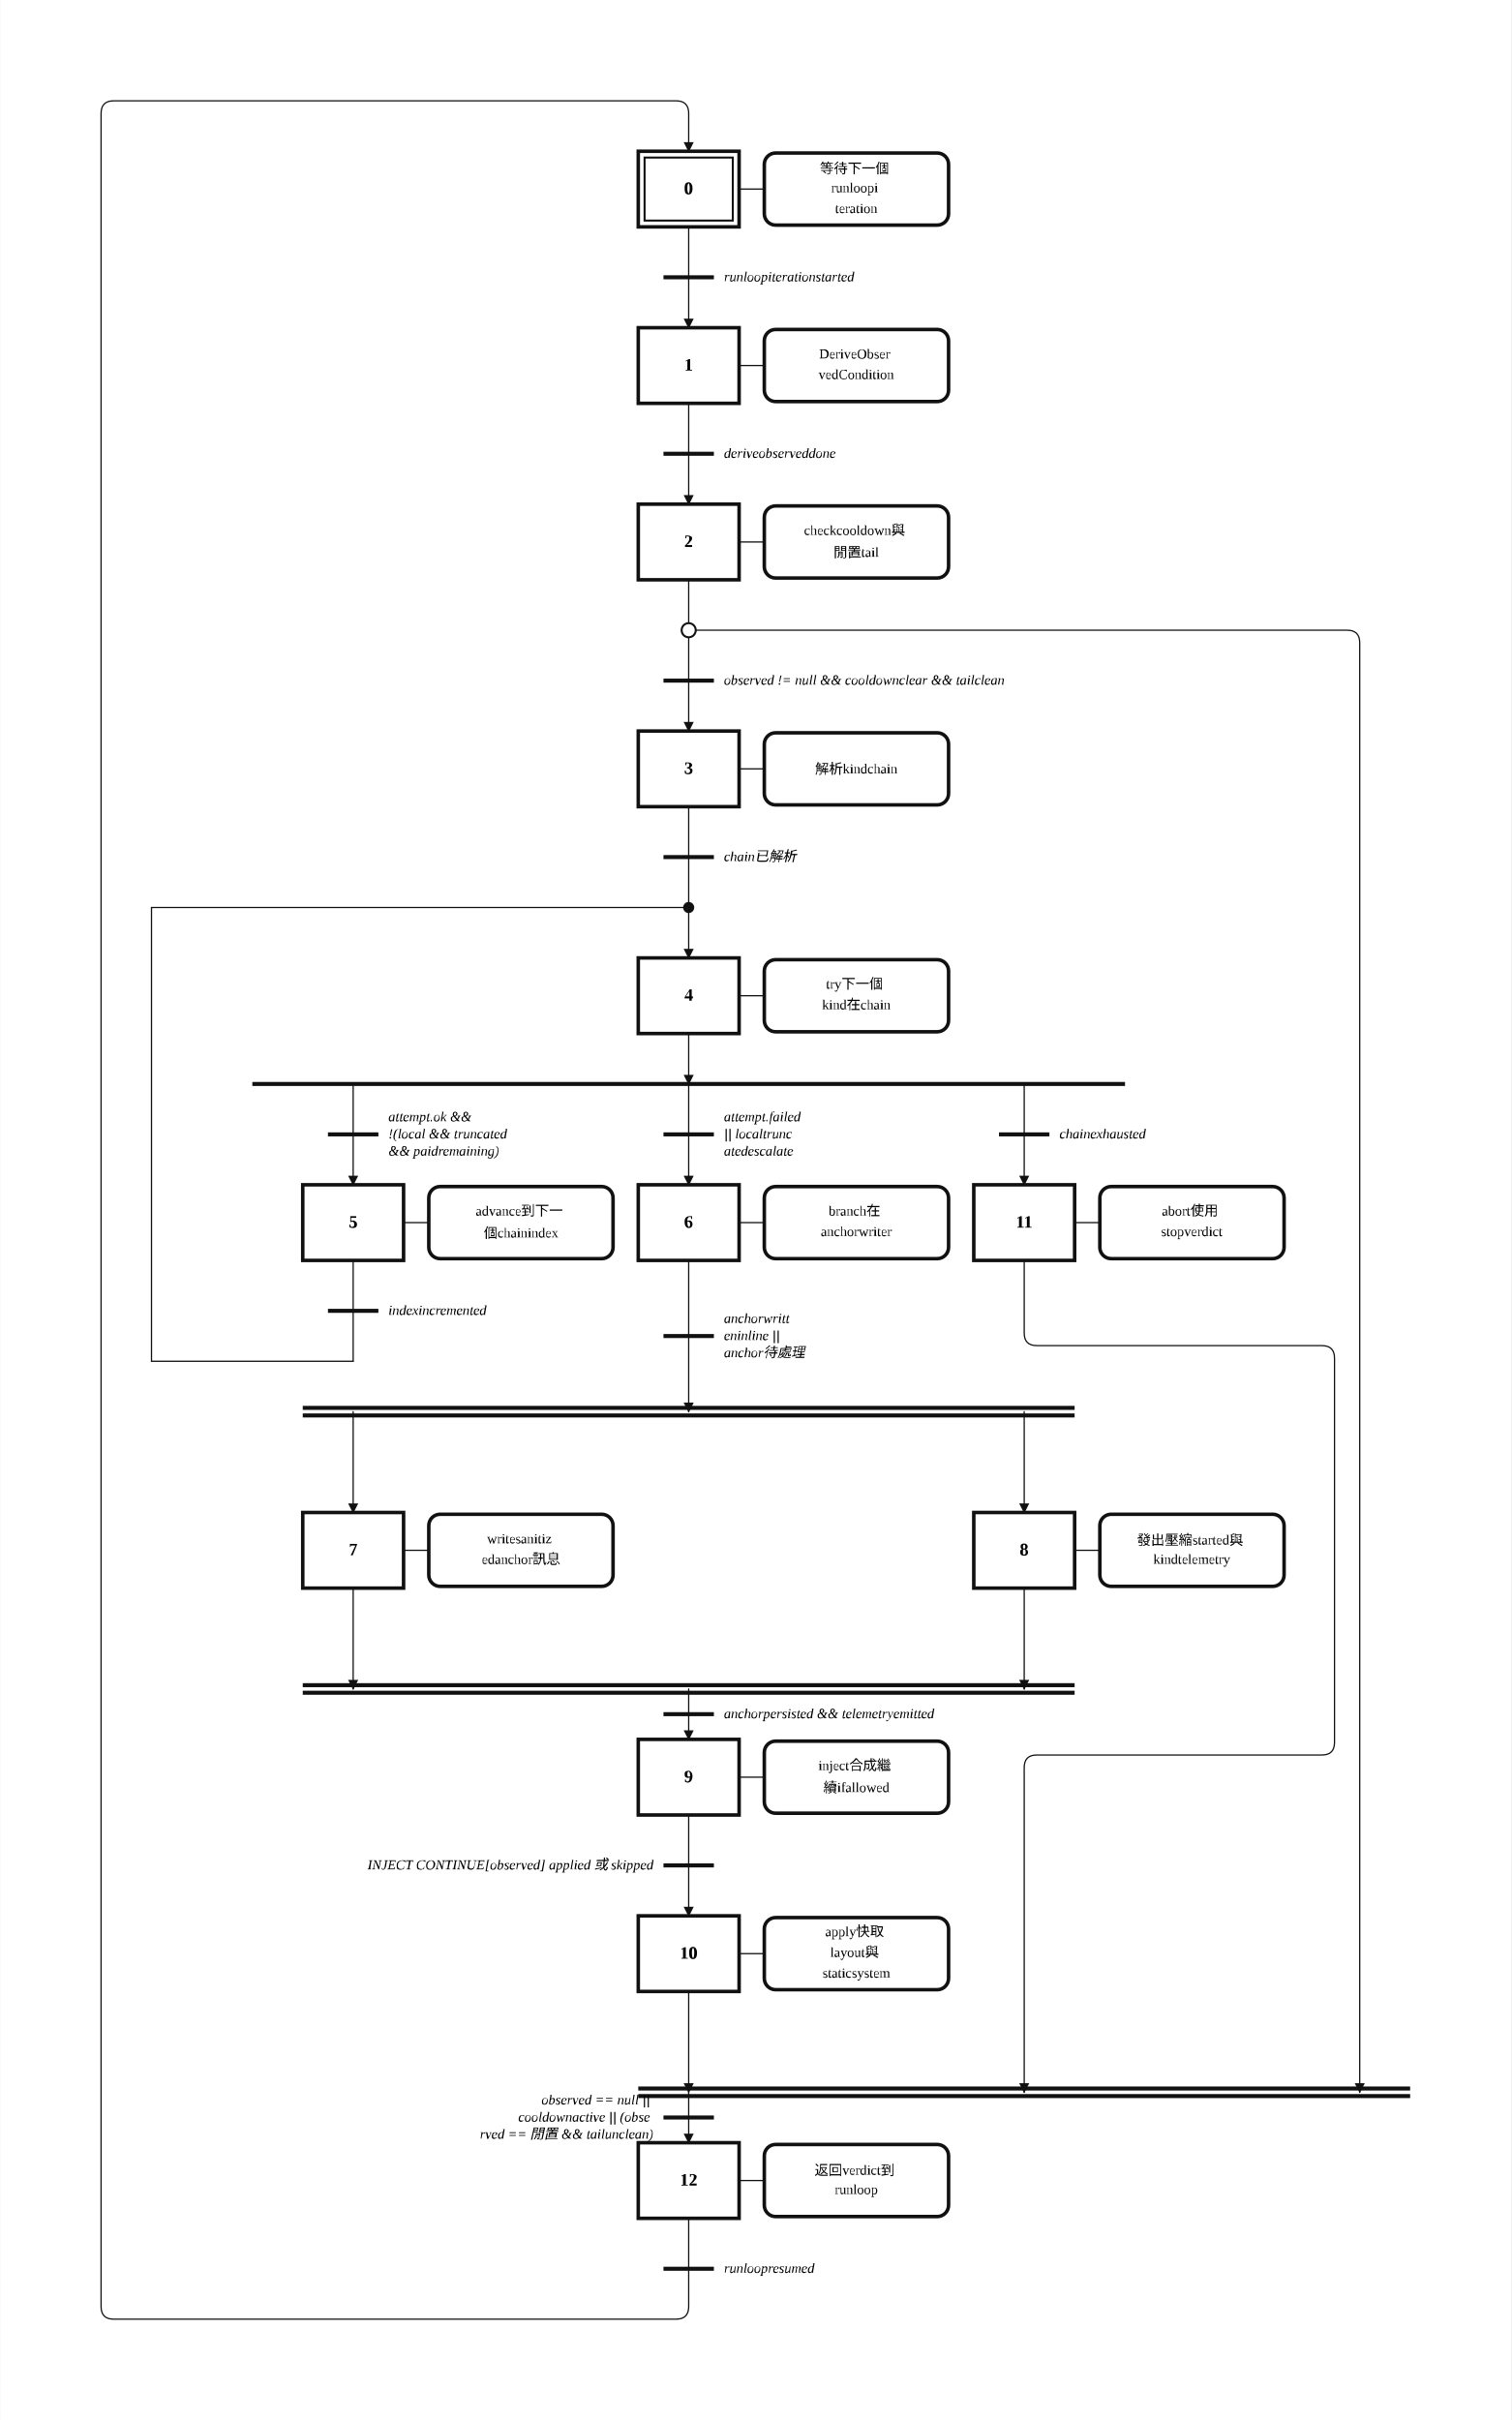
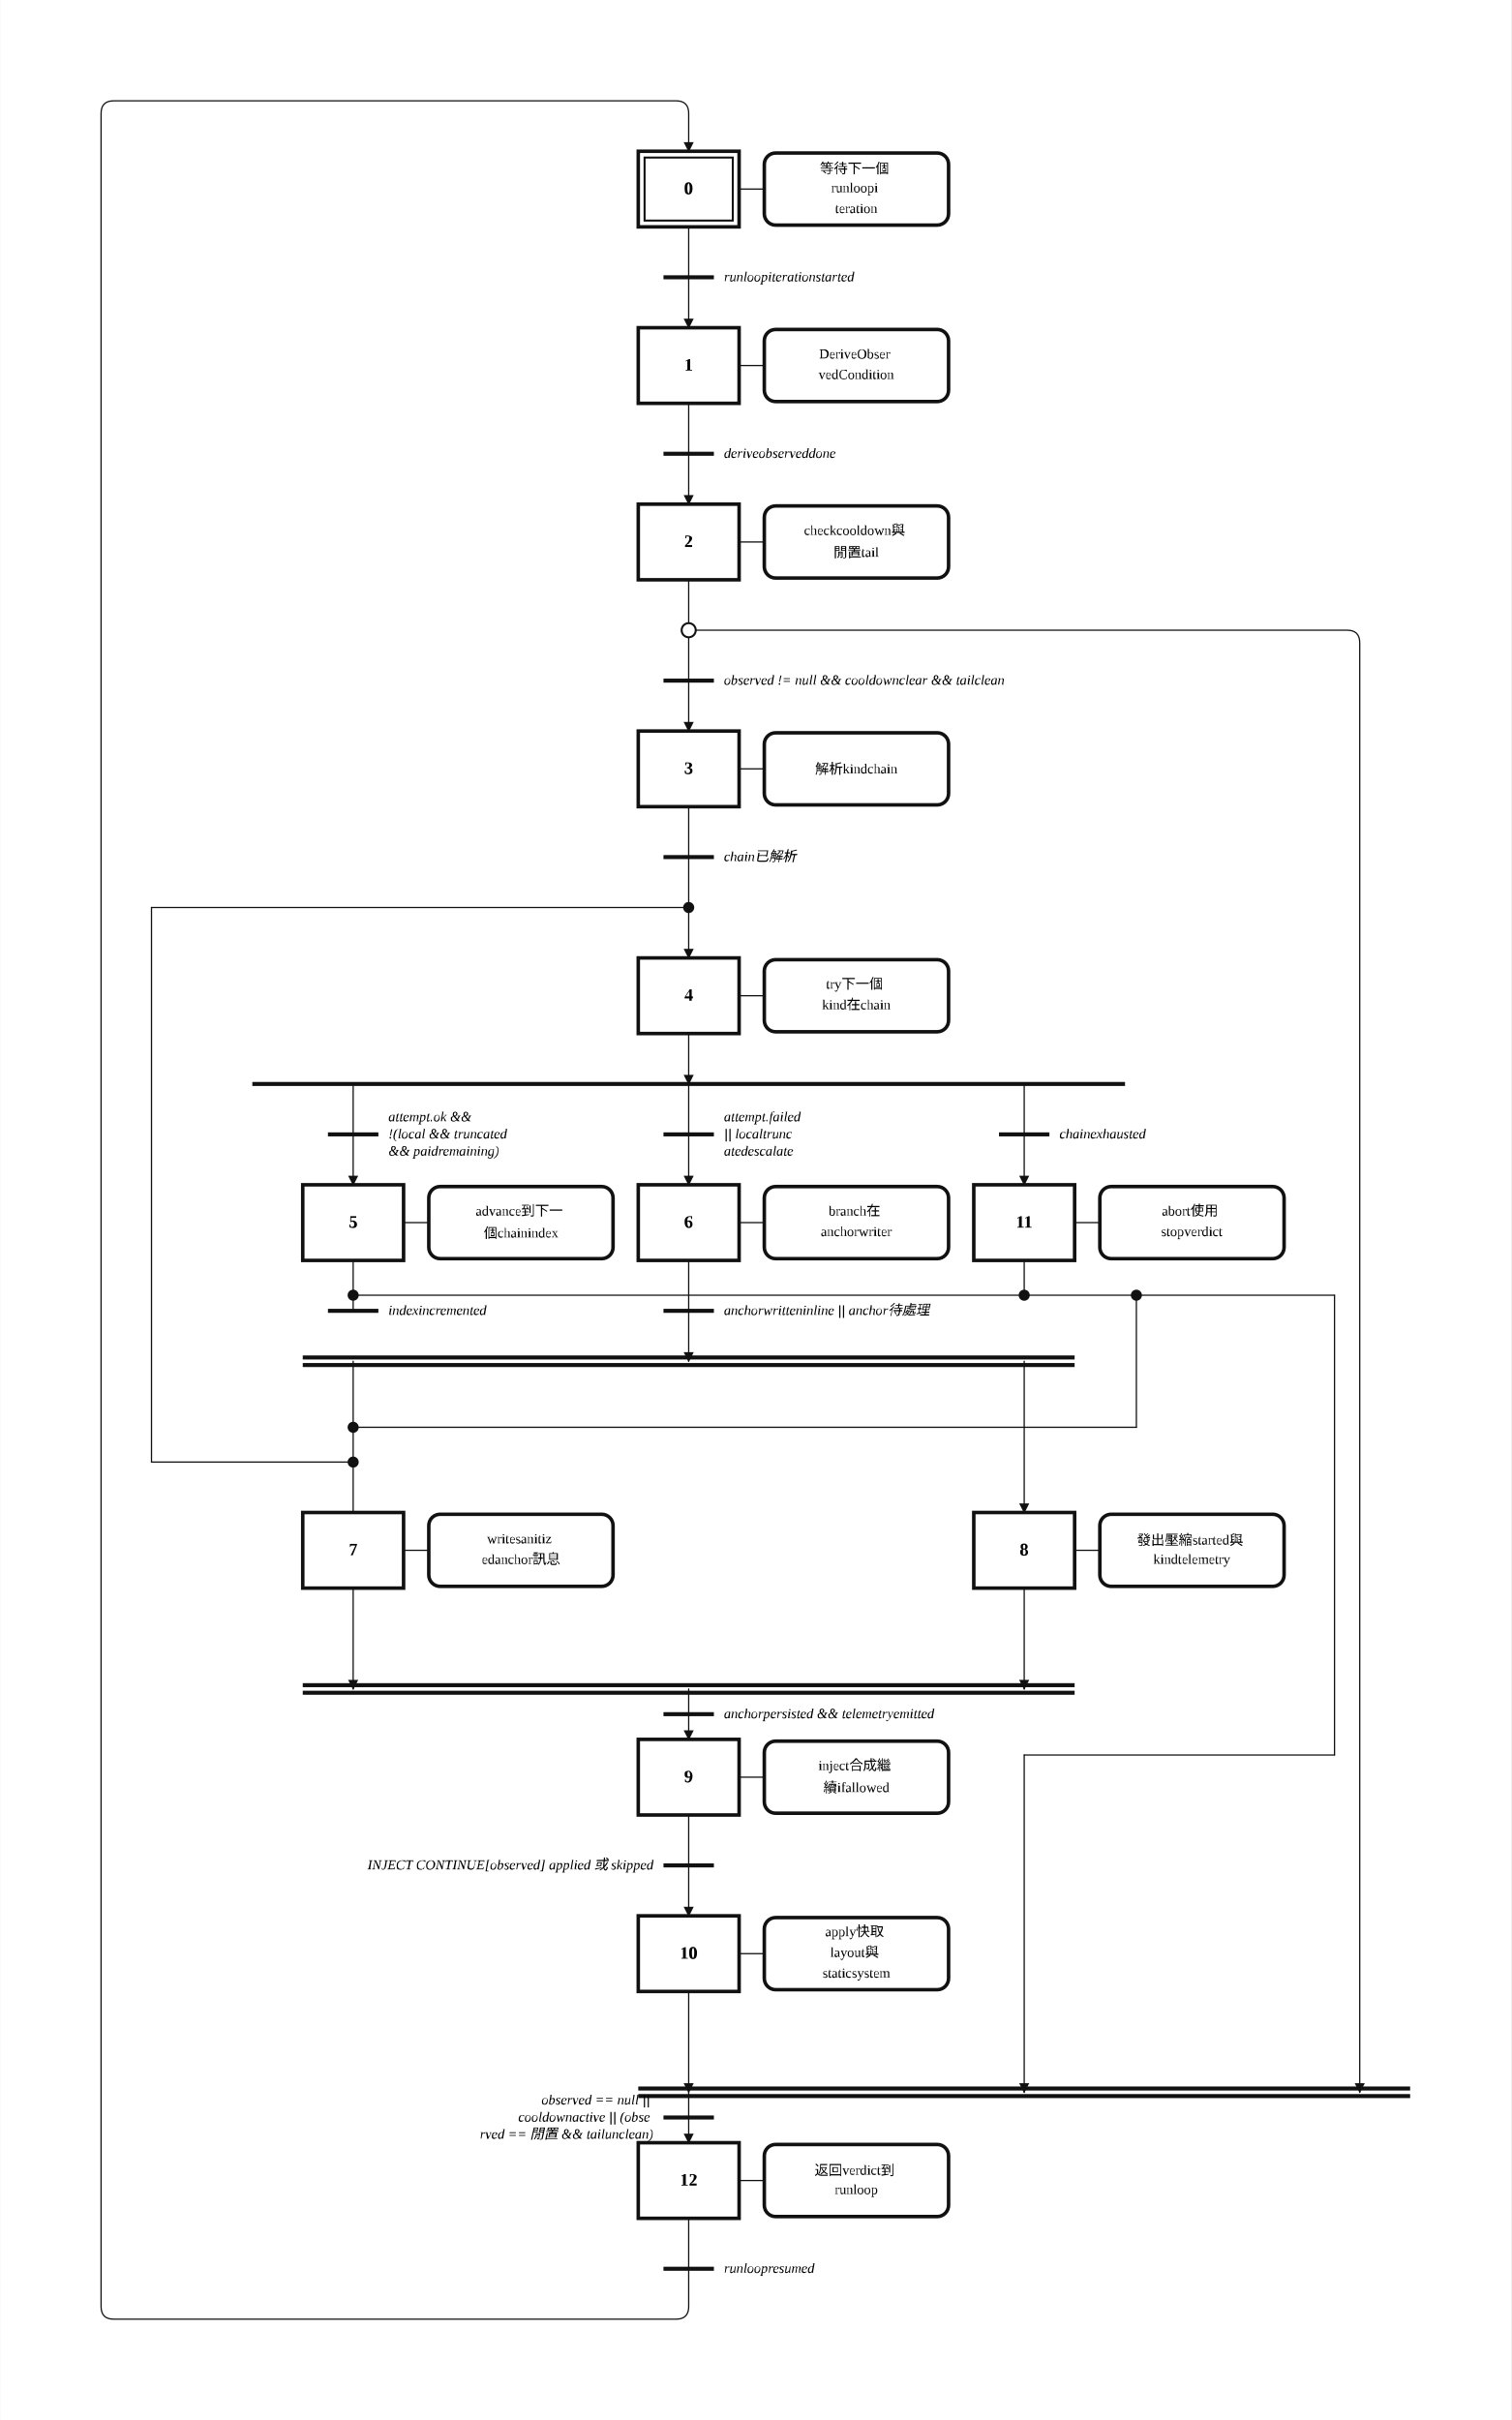
<svg xmlns="http://www.w3.org/2000/svg" width="1199" height="1920" viewBox="-4.00 -2.00 59.93 96.00" role="img">
  <style>
.step{fill:#fff;stroke:#111;stroke-width:.14}.step-inner{fill:none;stroke:#111;stroke-width:.08}
.action{fill:#fff;stroke:#111;stroke-width:.14}.gate{stroke:#111;stroke-width:.16}
.edge{fill:none;stroke:#111;stroke-width:.05;stroke-linecap:round;stroke-linejoin:round}.edge-arrow{marker-end:url(#arrow)}
.flyover-mask{stroke:#fff;stroke-width:.12;stroke-linecap:round}
.flyover{fill:none;stroke:#111;stroke-width:.05;stroke-linecap:round}
.junction{fill:#111;stroke:#111;stroke-width:0}.branch-junction{fill:#fff;stroke:#111;stroke-width:.08}
.assoc{stroke:#111;stroke-width:.05}.label{font:bold .7px 'Times New Roman', 'BiauKai', 'DFKai-SB', serif;text-anchor:middle;dominant-baseline:middle}
.action-label{font:.55px 'Times New Roman', 'BiauKai', 'DFKai-SB', serif;text-anchor:middle;dominant-baseline:middle}.gate-label{font:italic .55px 'Times New Roman', 'BiauKai', 'DFKai-SB', serif;text-anchor:start;dominant-baseline:middle}.gate-label-left{font:italic .55px 'Times New Roman', 'BiauKai', 'DFKai-SB', serif;text-anchor:end;dominant-baseline:middle}
</style>
  <defs>
    <marker id="arrow" markerWidth="0.4" markerHeight="0.4" refX="0.36" refY="0.2" orient="auto" markerUnits="userSpaceOnUse">
      <path d="M 0 0 L 0.4 0.2 L 0 0.4 z" fill="#111" />
    </marker>
  </defs>
  <rect x="-4.00" y="-2.00" width="59.93" height="96.00" fill="white" />
  <path class="edge edge-arrow" d="M 23.31 32.00 L 23.31 36.00" />
  <path class="edge" d="M 23.31 7.00 L 23.31 9.00" />
  <path class="edge edge-arrow" d="M 23.31 9.00 L 23.31 11.00" />
  <path class="edge" d="M 23.31 14.00 L 23.31 16.00" />
  <path class="edge edge-arrow" d="M 23.31 16.00 L 23.31 18.00" />
  <path class="edge" d="M 23.31 21.00 L 23.31 23.00" />
  <path class="edge" d="M 23.31 23.00 L 23.31 25.00" />
  <path class="edge edge-arrow" d="M 23.31 25.00 L 23.31 27.00" />
  <path class="edge edge-arrow" d="M 23.31 23.00 L 49.43 23.00 Q 49.93 23.00 49.93 23.50 L 49.93 81.00" />
  <path class="edge edge-arrow" d="M 23.31 81.00 L 23.31 83.00" />
  <path class="edge" d="M 23.31 30.00 L 23.31 32.00" />
  <path class="edge edge-arrow" d="M 23.31 39.00 L 23.31 41.00" />
  <path class="edge edge-arrow" d="M 10.00 41.00 L 10.00 45.00" />
  <path class="edge edge-arrow" d="M 23.31 41.00 L 23.31 45.00" />
  <path class="edge edge-arrow" d="M 36.62 41.00 L 36.62 45.00" />
  <path class="edge" d="M 10.00 48.00 L 10.00 50.00" />
-   <path class="edge" d="M 10.00 50.00 L 10.00 52.00" />
-   <path class="edge" d="M 10.00 52.00 L 2.00 52.00" />
-   <path class="edge" d="M 2.00 52.00 L 2.00 34.00" />
+   <path class="edge" d="M 10.00 49.38 L 41.07 49.38" />
+   <path class="edge" d="M 41.07 49.38 L 41.07 54.62" />
+   <path class="edge" d="M 41.07 54.62 L 10.00 54.62" />
+   <path class="edge" d="M 10.00 54.62 L 10.00 56.00" />
+   <path class="edge" d="M 10.00 56.00 L 2.00 56.00" />
+   <path class="edge" d="M 2.00 56.00 L 2.00 34.00" />
  <path class="edge" d="M 2.00 34.00 L 23.31 34.00" />
-   <path class="edge edge-arrow" d="M 23.31 48.00 L 23.31 54.00" />
-   <path class="edge edge-arrow" d="M 10.00 54.00 L 10.00 58.00" />
-   <path class="edge edge-arrow" d="M 36.62 54.00 L 36.62 58.00" />
+   <path class="edge edge-arrow" d="M 23.31 48.00 L 23.31 52.00" />
+   <path class="edge" d="M 10.00 52.00 L 10.00 54.62" />
+   <path class="edge" d="M 10.00 56.00 L 10.00 58.00" />
+   <path class="edge edge-arrow" d="M 36.62 52.00 L 36.62 58.00" />
  <path class="edge edge-arrow" d="M 10.00 61.00 L 10.00 65.00" />
  <path class="edge edge-arrow" d="M 23.31 65.00 L 23.31 67.00" />
  <path class="edge edge-arrow" d="M 36.62 61.00 L 36.62 65.00" />
  <path class="edge" d="M 23.31 70.00 L 23.31 72.00" />
  <path class="edge edge-arrow" d="M 23.31 72.00 L 23.31 74.00" />
  <path class="edge edge-arrow" d="M 23.31 77.00 L 23.31 81.00" />
-   <path class="edge edge-arrow" d="M 36.62 48.00 L 36.62 50.88 Q 36.62 51.38 37.12 51.38 L 48.43 51.38 Q 48.93 51.38 48.93 51.88 L 48.93 67.12 Q 48.93 67.62 48.43 67.62 L 37.12 67.62 Q 36.62 67.62 36.62 68.12 L 36.62 81.00" />
+   <path class="edge" d="M 36.62 48.00 L 36.62 49.38" />
+   <path class="edge" d="M 41.07 49.38 L 48.93 49.38" />
+   <path class="edge" d="M 48.93 49.38 L 48.93 67.62" />
+   <path class="edge" d="M 48.93 67.62 L 36.62 67.62" />
+   <path class="edge edge-arrow" d="M 36.62 67.62 L 36.62 81.00" />
  <path class="edge" d="M 23.31 86.00 L 23.31 88.00" />
  <path class="edge edge-arrow" d="M 23.31 88.00 L 23.31 89.50 Q 23.31 90.00 22.81 90.00 L 0.50 90.00 Q 0.00 90.00 0.00 89.50 L 0.00 2.50 Q 0.00 2.00 0.50 2.00 L 22.81 2.00 Q 23.31 2.00 23.31 2.50 L 23.31 4.00" />
  <rect class="step" x="21.31" y="4.00" width="4.00" height="3.00" />
  <rect class="step-inner" x="21.56" y="4.25" width="3.50" height="2.50" />
  <text class="label" x="23.31" y="5.50">0</text>
  <rect class="step" x="21.31" y="11.00" width="4.00" height="3.00" />
  <text class="label" x="23.31" y="12.50">1</text>
  <rect class="step" x="21.31" y="18.00" width="4.00" height="3.00" />
  <text class="label" x="23.31" y="19.50">2</text>
  <rect class="step" x="21.31" y="27.00" width="4.00" height="3.00" />
  <text class="label" x="23.31" y="28.50">3</text>
  <rect class="step" x="21.31" y="36.00" width="4.00" height="3.00" />
  <text class="label" x="23.31" y="37.50">4</text>
  <rect class="step" x="8.00" y="45.00" width="4.00" height="3.00" />
  <text class="label" x="10.00" y="46.50">5</text>
  <rect class="step" x="21.31" y="45.00" width="4.00" height="3.00" />
  <text class="label" x="23.31" y="46.50">6</text>
  <rect class="step" x="8.00" y="58.00" width="4.00" height="3.00" />
  <text class="label" x="10.00" y="59.50">7</text>
  <rect class="step" x="34.62" y="58.00" width="4.00" height="3.00" />
  <text class="label" x="36.62" y="59.50">8</text>
  <rect class="step" x="21.31" y="67.00" width="4.00" height="3.00" />
  <text class="label" x="23.31" y="68.50">9</text>
  <rect class="step" x="21.31" y="74.00" width="4.00" height="3.00" />
  <text class="label" x="23.31" y="75.50">10</text>
  <rect class="step" x="34.62" y="45.00" width="4.00" height="3.00" />
  <text class="label" x="36.62" y="46.50">11</text>
  <rect class="step" x="21.31" y="83.00" width="4.00" height="3.00" />
  <text class="label" x="23.31" y="84.50">12</text>
  <line class="assoc" x1="25.31" y1="5.50" x2="26.31" y2="5.50" />
  <rect class="action" x="26.31" y="4.07" width="7.31" height="2.86" rx="0.45" ry="0.45" />
  <text class="action-label" x="29.96" y="4.68">
    <tspan x="29.96" dy="0">等待下一個</tspan>
    <tspan x="29.96" dy="0.82">runloopi</tspan>
    <tspan x="29.96" dy="0.82">teration</tspan>
  </text>
  <line class="assoc" x1="25.31" y1="12.50" x2="26.31" y2="12.50" />
  <rect class="action" x="26.31" y="11.07" width="7.31" height="2.86" rx="0.45" ry="0.45" />
  <text class="action-label" x="29.96" y="12.09">
    <tspan x="29.96" dy="0">DeriveObser</tspan>
    <tspan x="29.96" dy="0.82">vedCondition</tspan>
  </text>
  <line class="assoc" x1="25.31" y1="19.50" x2="26.31" y2="19.50" />
  <rect class="action" x="26.31" y="18.07" width="7.31" height="2.86" rx="0.45" ry="0.45" />
  <text class="action-label" x="29.96" y="19.09">
    <tspan x="29.96" dy="0">checkcooldown與</tspan>
    <tspan x="29.96" dy="0.82">閒置tail</tspan>
  </text>
  <line class="assoc" x1="25.31" y1="28.50" x2="26.31" y2="28.50" />
  <rect class="action" x="26.31" y="27.07" width="7.31" height="2.86" rx="0.45" ry="0.45" />
  <text class="action-label" x="29.96" y="28.50">
    <tspan x="29.96" dy="0">解析kindchain</tspan>
  </text>
  <line class="assoc" x1="25.31" y1="37.50" x2="26.31" y2="37.50" />
  <rect class="action" x="26.31" y="36.07" width="7.31" height="2.86" rx="0.45" ry="0.45" />
  <text class="action-label" x="29.96" y="37.09">
    <tspan x="29.96" dy="0">try下一個</tspan>
    <tspan x="29.96" dy="0.82">kind在chain</tspan>
  </text>
  <line class="assoc" x1="12.00" y1="46.50" x2="13.00" y2="46.50" />
  <rect class="action" x="13.00" y="45.07" width="7.31" height="2.86" rx="0.45" ry="0.45" />
  <text class="action-label" x="16.66" y="46.09">
    <tspan x="16.66" dy="0">advance到下一</tspan>
    <tspan x="16.66" dy="0.82">個chainindex</tspan>
  </text>
  <line class="assoc" x1="25.31" y1="46.50" x2="26.31" y2="46.50" />
  <rect class="action" x="26.31" y="45.07" width="7.31" height="2.86" rx="0.45" ry="0.45" />
  <text class="action-label" x="29.96" y="46.09">
    <tspan x="29.96" dy="0">branch在</tspan>
    <tspan x="29.96" dy="0.82">anchorwriter</tspan>
  </text>
  <line class="assoc" x1="12.00" y1="59.50" x2="13.00" y2="59.50" />
  <rect class="action" x="13.00" y="58.07" width="7.31" height="2.86" rx="0.45" ry="0.45" />
  <text class="action-label" x="16.66" y="59.09">
    <tspan x="16.66" dy="0">writesanitiz</tspan>
    <tspan x="16.66" dy="0.82">edanchor訊息</tspan>
  </text>
  <line class="assoc" x1="38.62" y1="59.50" x2="39.62" y2="59.50" />
  <rect class="action" x="39.62" y="58.07" width="7.31" height="2.86" rx="0.45" ry="0.45" />
  <text class="action-label" x="43.27" y="59.09">
    <tspan x="43.27" dy="0">發出壓縮started與</tspan>
    <tspan x="43.27" dy="0.82">kindtelemetry</tspan>
  </text>
  <line class="assoc" x1="25.31" y1="68.50" x2="26.31" y2="68.50" />
  <rect class="action" x="26.31" y="67.07" width="7.31" height="2.86" rx="0.45" ry="0.45" />
  <text class="action-label" x="29.96" y="68.09">
    <tspan x="29.96" dy="0">inject合成繼</tspan>
    <tspan x="29.96" dy="0.82">續ifallowed</tspan>
  </text>
  <line class="assoc" x1="25.31" y1="75.50" x2="26.31" y2="75.50" />
  <rect class="action" x="26.31" y="74.07" width="7.31" height="2.86" rx="0.45" ry="0.45" />
  <text class="action-label" x="29.96" y="74.68">
    <tspan x="29.96" dy="0">apply快取</tspan>
    <tspan x="29.96" dy="0.82">layout與</tspan>
    <tspan x="29.96" dy="0.82">staticsystem</tspan>
  </text>
  <line class="assoc" x1="38.62" y1="46.50" x2="39.62" y2="46.50" />
  <rect class="action" x="39.62" y="45.07" width="7.31" height="2.86" rx="0.45" ry="0.45" />
  <text class="action-label" x="43.27" y="46.09">
    <tspan x="43.27" dy="0">abort使用</tspan>
    <tspan x="43.27" dy="0.82">stopverdict</tspan>
  </text>
  <line class="assoc" x1="25.31" y1="84.50" x2="26.31" y2="84.50" />
  <rect class="action" x="26.31" y="83.07" width="7.31" height="2.86" rx="0.45" ry="0.45" />
  <text class="action-label" x="29.96" y="84.09">
    <tspan x="29.96" dy="0">返回verdict到</tspan>
    <tspan x="29.96" dy="0.82">runloop</tspan>
  </text>
  <line class="gate" x1="22.31" y1="9.00" x2="24.31" y2="9.00" />
  <text class="gate-label" x="24.71" y="9.00">
    <tspan x="24.71" dy="0">runloopiterationstarted</tspan>
  </text>
  <line class="gate" x1="22.31" y1="16.00" x2="24.31" y2="16.00" />
  <text class="gate-label" x="24.71" y="16.00">
    <tspan x="24.71" dy="0">deriveobserveddone</tspan>
  </text>
  <line class="gate" x1="22.31" y1="25.00" x2="24.31" y2="25.00" />
  <text class="gate-label" x="24.71" y="25.00">
    <tspan x="24.71" dy="0">observed != null &amp;&amp; cooldownclear &amp;&amp; tailclean</tspan>
  </text>
  <line class="gate" x1="21.31" y1="80.85" x2="51.93" y2="80.85" />
  <line class="gate" x1="21.31" y1="81.15" x2="51.93" y2="81.15" />
  <line class="gate" x1="22.31" y1="32.00" x2="24.31" y2="32.00" />
  <text class="gate-label" x="24.71" y="32.00">
    <tspan x="24.71" dy="0">chain已解析</tspan>
  </text>
  <line class="gate" x1="6.00" y1="41.00" x2="40.62" y2="41.00" />
  <line class="gate" x1="9.00" y1="50.00" x2="11.00" y2="50.00" />
  <text class="gate-label" x="11.40" y="50.00">
    <tspan x="11.40" dy="0">indexincremented</tspan>
  </text>
-   <line class="gate" x1="8.00" y1="53.85" x2="38.62" y2="53.85" />
-   <line class="gate" x1="8.00" y1="54.15" x2="38.62" y2="54.15" />
+   <line class="gate" x1="8.00" y1="51.85" x2="38.62" y2="51.85" />
+   <line class="gate" x1="8.00" y1="52.15" x2="38.62" y2="52.15" />
  <line class="gate" x1="8.00" y1="64.85" x2="38.62" y2="64.85" />
  <line class="gate" x1="8.00" y1="65.15" x2="38.62" y2="65.15" />
  <line class="gate" x1="22.31" y1="72.00" x2="24.31" y2="72.00" />
  <text class="gate-label-left" x="21.91" y="72.00">
    <tspan x="21.91" dy="0">INJECT CONTINUE[observed] applied 或 skipped</tspan>
  </text>
  <line class="gate" x1="22.31" y1="88.00" x2="24.31" y2="88.00" />
  <text class="gate-label" x="24.71" y="88.00">
    <tspan x="24.71" dy="0">runloopresumed</tspan>
  </text>
  <line class="gate" x1="22.31" y1="82.00" x2="24.31" y2="82.00" />
  <text class="gate-label-left" x="21.91" y="81.32">
    <tspan x="21.91" dy="0">observed == null ||</tspan>
    <tspan x="21.91" dy="0.68">cooldownactive || (obse</tspan>
    <tspan x="21.91" dy="0.68">rved == 閒置 &amp;&amp; tailunclean)</tspan>
  </text>
  <line class="gate" x1="9.00" y1="43.00" x2="11.00" y2="43.00" />
  <text class="gate-label" x="11.40" y="42.32">
    <tspan x="11.40" dy="0">attempt.ok &amp;&amp;</tspan>
    <tspan x="11.40" dy="0.68">!(local &amp;&amp; truncated</tspan>
    <tspan x="11.40" dy="0.68">&amp;&amp; paidremaining)</tspan>
  </text>
  <line class="gate" x1="22.31" y1="43.00" x2="24.31" y2="43.00" />
  <text class="gate-label" x="24.71" y="42.32">
    <tspan x="24.71" dy="0">attempt.failed</tspan>
    <tspan x="24.71" dy="0.68">|| localtrunc</tspan>
    <tspan x="24.71" dy="0.68">atedescalate</tspan>
  </text>
  <line class="gate" x1="35.62" y1="43.00" x2="37.62" y2="43.00" />
  <text class="gate-label" x="38.02" y="43.00">
    <tspan x="38.02" dy="0">chainexhausted</tspan>
  </text>
-   <line class="gate" x1="22.31" y1="51.00" x2="24.31" y2="51.00" />
-   <text class="gate-label" x="24.71" y="50.32">
-     <tspan x="24.71" dy="0">anchorwritt</tspan>
-     <tspan x="24.71" dy="0.68">eninline ||</tspan>
-     <tspan x="24.71" dy="0.68">anchor待處理</tspan>
+   <line class="gate" x1="22.31" y1="50.00" x2="24.31" y2="50.00" />
+   <text class="gate-label" x="24.71" y="50.00">
+     <tspan x="24.71" dy="0">anchorwritteninline || anchor待處理</tspan>
  </text>
  <line class="gate" x1="22.31" y1="66.00" x2="24.31" y2="66.00" />
  <text class="gate-label" x="24.71" y="66.00">
    <tspan x="24.71" dy="0">anchorpersisted &amp;&amp; telemetryemitted</tspan>
  </text>
  <circle class="junction" cx="23.31" cy="34.00" r="0.22" />
+   <circle class="junction" cx="10.00" cy="49.38" r="0.22" />
+   <circle class="junction" cx="36.62" cy="49.38" r="0.22" />
+   <circle class="junction" cx="41.07" cy="49.38" r="0.22" />
+   <circle class="junction" cx="10.00" cy="54.62" r="0.22" />
+   <circle class="junction" cx="10.00" cy="56.00" r="0.22" />
  <circle class="branch-junction" cx="23.31" cy="23.00" r="0.28" />
</svg>
